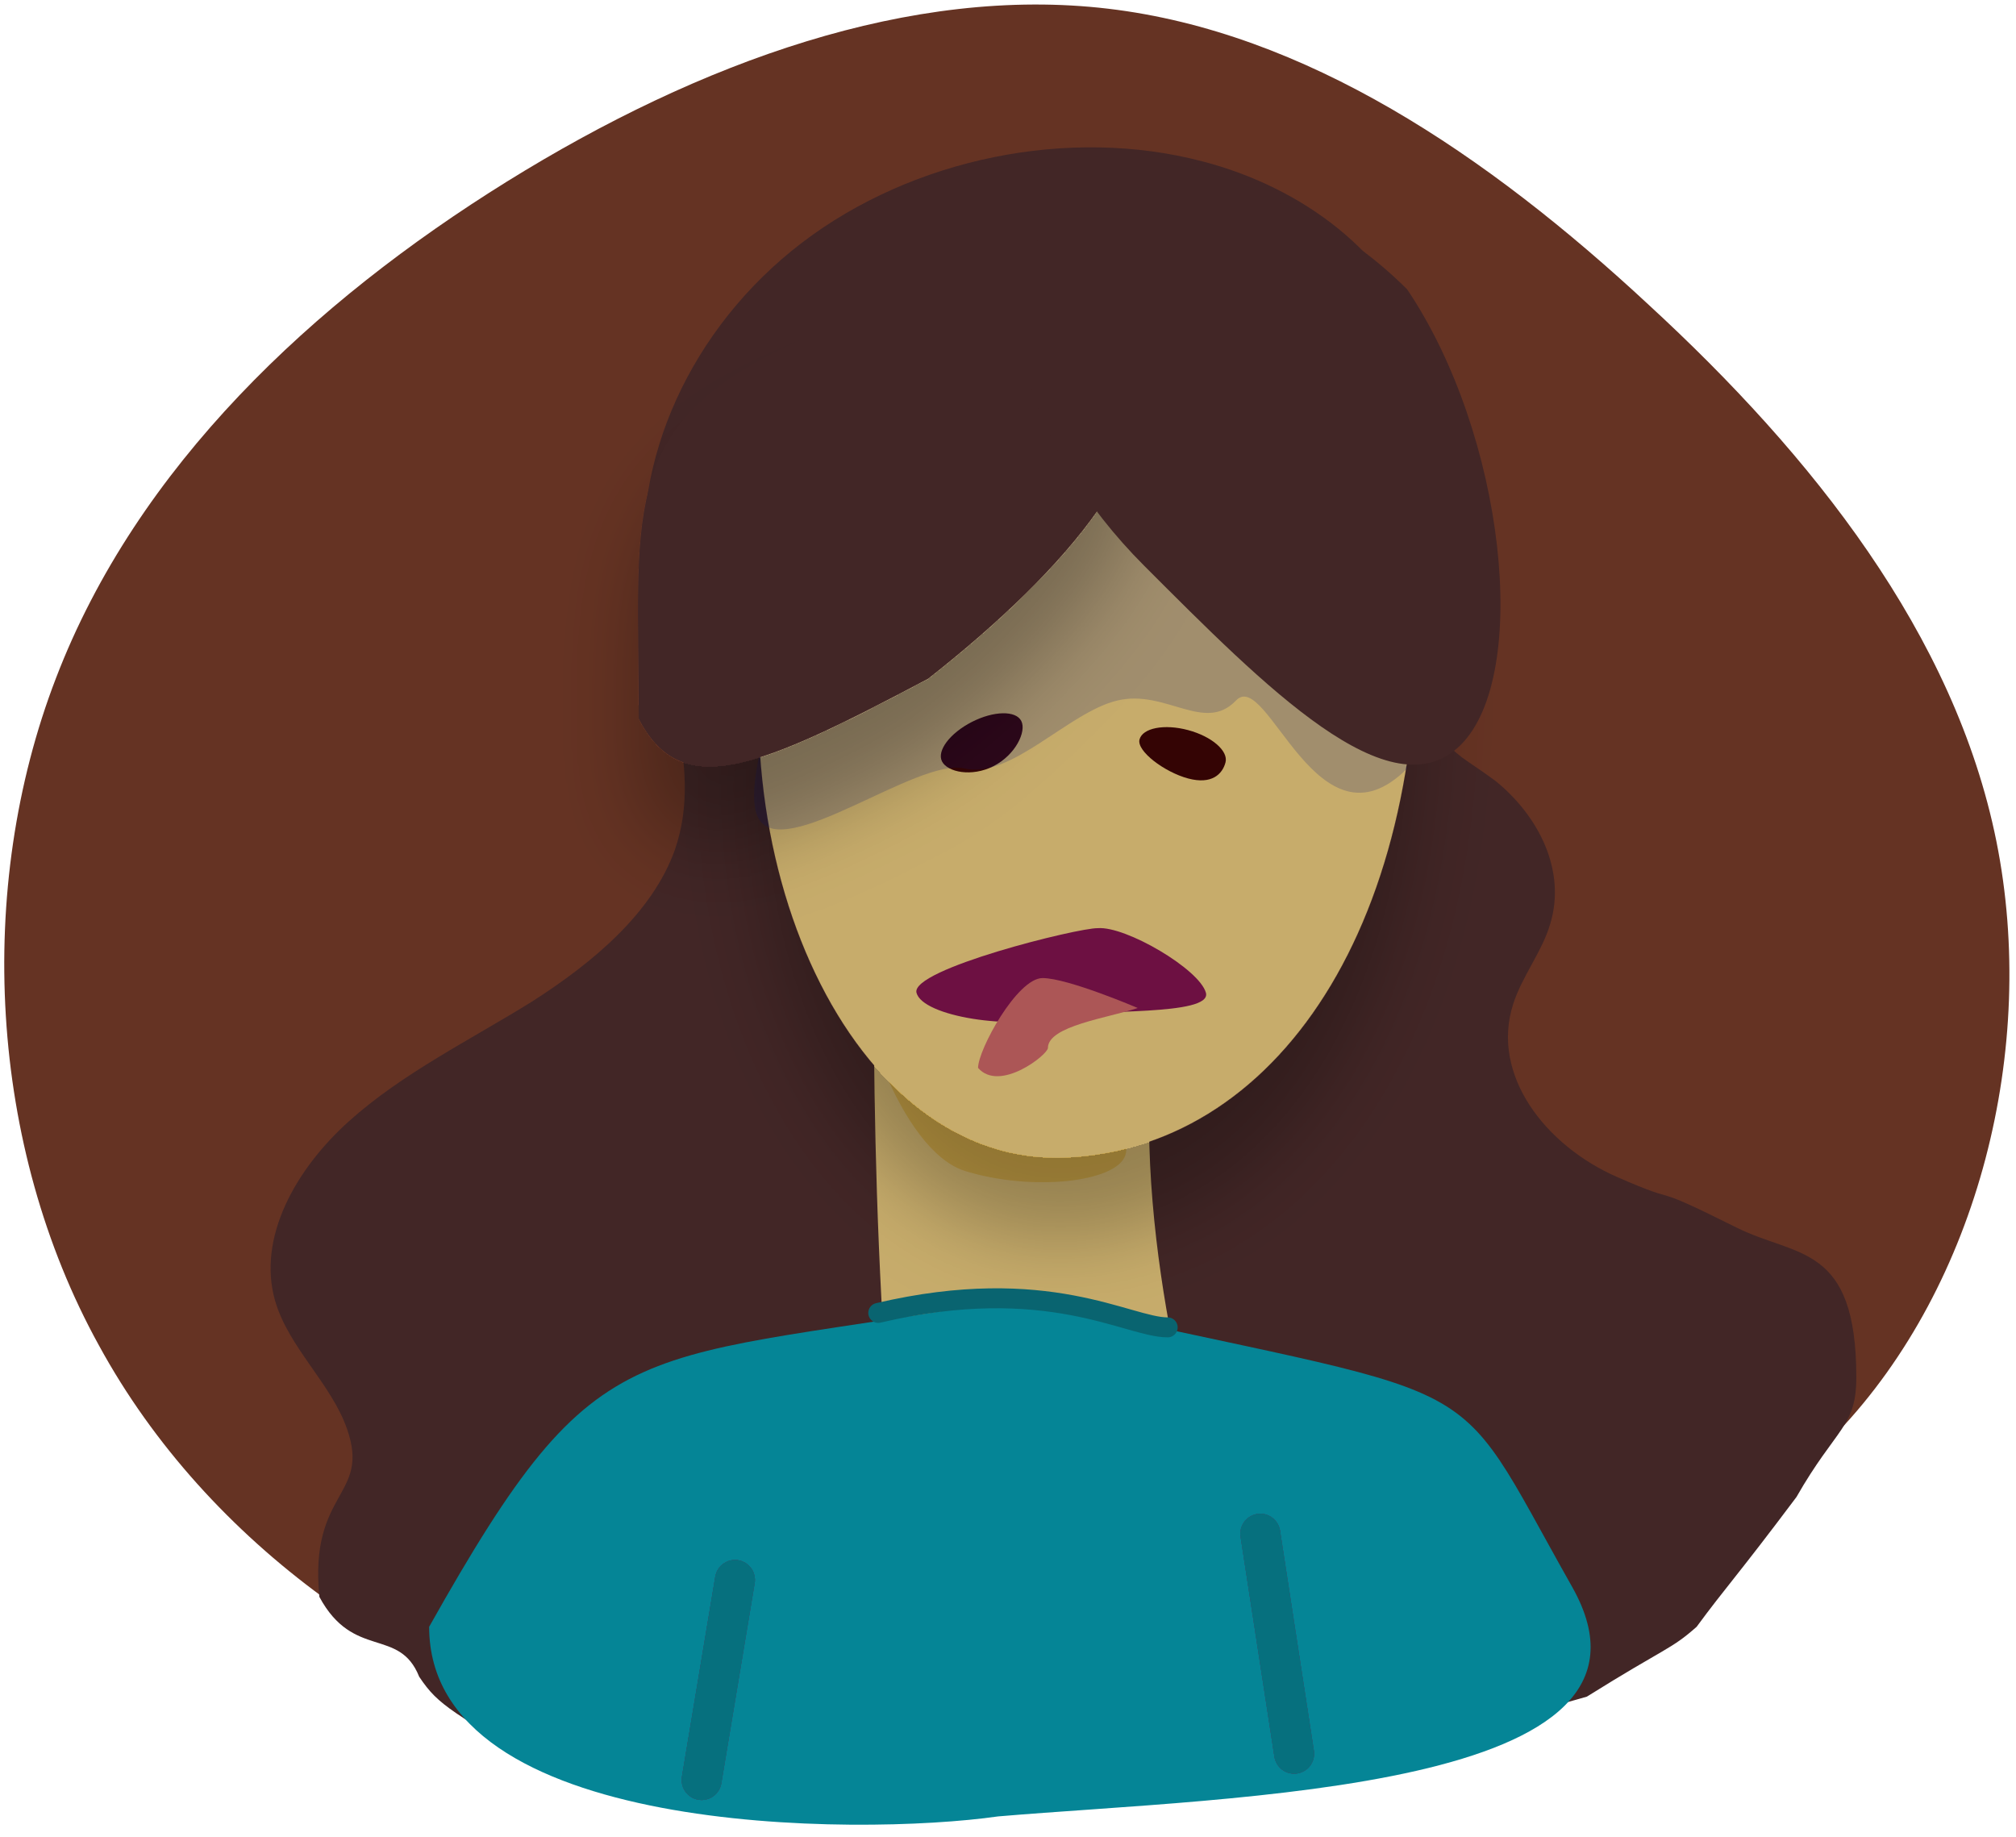
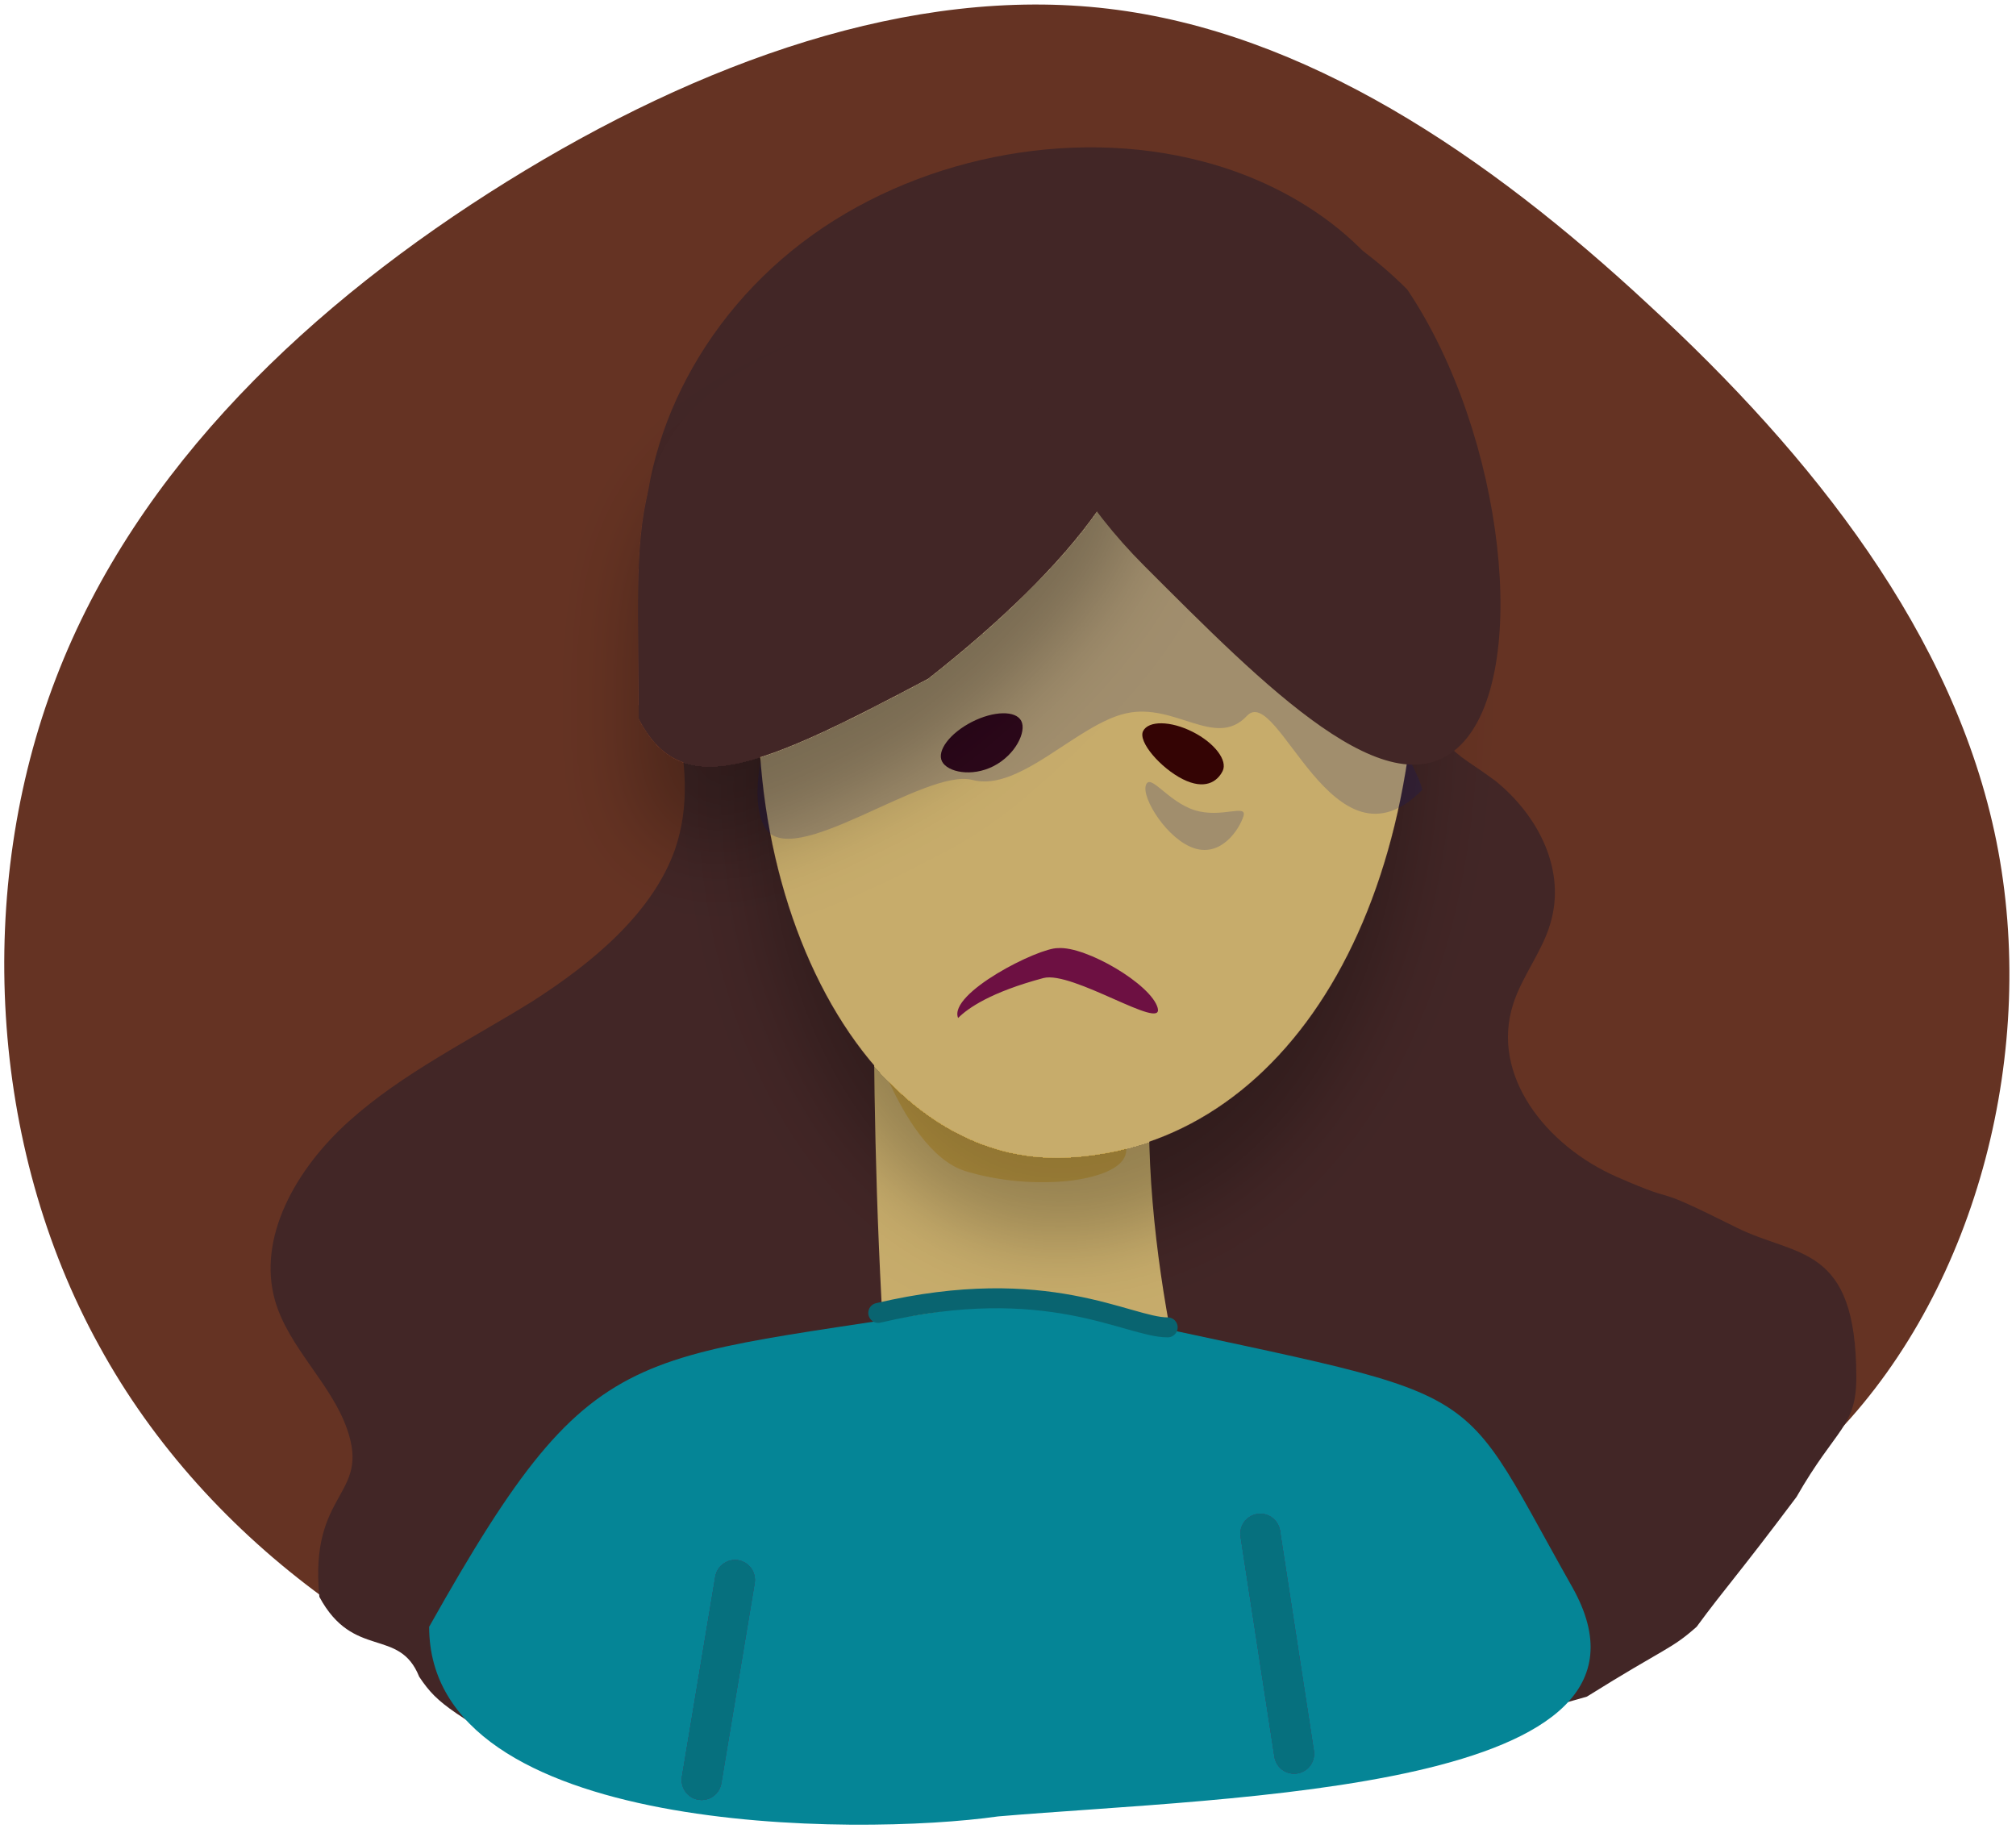
<svg xmlns="http://www.w3.org/2000/svg" width="101" height="92" viewBox="0 0 101 92" fill="none">
  <path d="M55.522 0.437C65.379 1.605 74.47 7.712 82.605 15.277C90.787 22.809 97.932 31.785 100.018 42.149C102.103 52.513 99.116 64.346 92.067 71.753C85.019 79.16 73.943 82.189 63.112 84.76C52.2 87.318 41.566 89.466 31.144 86.998C20.687 84.482 10.428 77.43 4.959 67.407C-0.557 57.419 -1.25 44.507 2.803 33.976C6.869 23.365 15.679 15.134 25.402 9.093C35.078 3.086 45.666 -0.732 55.522 0.437Z" fill="#653323" />
-   <path d="M73.55 38.163C69.764 35.601 74.38 34.224 72.361 29.535C73.793 26.164 72.049 19.658 71.204 17.172C69.65 12.714 65.303 9.398 60.235 8.083C53.569 6.331 45.731 7.92 40.176 12.161C34.62 16.401 31.569 23.114 32.375 29.306C32.938 33.754 35.327 38.145 33.816 42.56C32.689 45.731 29.718 48.218 26.651 50.179C23.532 52.116 20.157 53.767 17.479 56.175C14.801 58.583 12.889 62.004 13.776 65.147C14.456 67.519 16.596 69.305 17.393 71.607C18.568 74.987 15.481 74.668 16 80C17.706 83.168 20 81.5 21 84C22 85.5 22.631 85.722 28 89C35 91 35 90.5 41.5 91.302C59.741 90.66 61.845 90.006 79.5 85C83.5 82.5 83.7 82.653 85 81.5C86.474 79.496 87 79 90 75C92 71.5 93 71.5 93 69C93 62.292 90 63 87 61.5C82.237 59.119 84.571 60.525 81.009 58.964C77.447 57.402 74.658 53.865 75.812 50.293C76.252 48.917 77.263 47.664 77.661 46.299C78.476 43.644 77.113 40.904 74.931 39.13C74.54 38.842 74.097 38.528 73.55 38.163Z" fill="#422626" />
+   <path d="M73.55 38.163C69.764 35.601 74.38 34.224 72.361 29.535C73.793 26.164 72.049 19.658 71.204 17.172C69.65 12.714 65.303 9.398 60.235 8.083C53.569 6.331 45.731 7.92 40.176 12.161C34.62 16.401 31.569 23.114 32.375 29.306C32.938 33.754 35.327 38.145 33.816 42.56C32.69 45.731 29.718 48.218 26.651 50.179C23.532 52.116 20.157 53.767 17.479 56.175C14.801 58.583 12.889 62.004 13.776 65.147C14.456 67.519 16.596 69.305 17.393 71.607C18.568 74.987 15.481 74.668 16 80C17.706 83.168 20 81.5 21 84C22 85.5 22.631 85.722 28 89C35 91 35 90.5 41.5 91.302C59.741 90.66 61.845 90.006 79.5 85C83.5 82.5 83.7 82.653 85 81.5C86.474 79.496 87 79 90 75C92 71.5 93 71.5 93 69C93 62.292 90 63 87 61.5C82.237 59.119 84.571 60.525 81.009 58.964C77.447 57.402 74.658 53.865 75.812 50.293C76.252 48.917 77.263 47.664 77.661 46.299C78.476 43.644 77.113 40.904 74.931 39.13C74.54 38.842 74.097 38.528 73.55 38.163Z" fill="#422626" />
  <path d="M57.565 56.459C57.658 66.562 61.075 76.264 61.483 77.788C60.014 81.448 49.141 83.545 44.759 73.285C43.37 58.956 43.858 42.491 43.858 42.491L49.914 49.852L57.565 56.459Z" fill="#C7AC6B" />
  <path d="M56.382 57.865C55.957 59.235 51.688 59.7 48.354 58.666C45.02 57.633 42.688 49.852 43.113 48.483C43.538 47.113 44.84 51.026 51.115 53.514C54.449 54.548 56.807 56.496 56.382 57.865Z" fill="#C29D44" />
  <g filter="url(#filter0_d_0_1)">
    <path d="M70.9 28.118C71.966 45.499 64.367 57.418 53.501 57.985C42.635 58.553 35.533 42.803 38.8 28.118C46.399 15.064 56.768 14 56.768 14H63.301L70.9 28.118Z" fill="#C7AC6B" />
  </g>
-   <path d="M53.27 50.925C50.645 51.628 46.232 50.919 45.916 49.739C45.599 48.559 54.029 46.476 55 46.5C56.401 46.388 60.099 48.559 60.416 49.739C60.732 50.919 54.716 50.537 53.27 50.925Z" fill="#6D1042" />
-   <path d="M57 50.5C55.5 51 52.5 51.399 52.5 52.5C52.5 52.834 50.083 54.746 49 53.5C49 52.588 50.961 49 52.23 49C53.499 49 57 50.5 57 50.5Z" fill="#AC5656" />
-   <path d="M59.523 39C60.713 39.319 61.242 38.778 61.396 38.2C61.551 37.623 60.713 36.896 59.523 36.577C58.334 36.258 57.244 36.468 57.089 37.046C56.934 37.624 58.334 38.681 59.523 39Z" fill="#340404" />
+   <path d="M52.27 49C49.645 49.703 48.5 50.5 48 51C47.5 49.761 52.029 47.476 53 47.5C54.401 47.388 57.684 49.32 58 50.5C58.316 51.68 53.716 48.612 52.27 49Z" fill="#6D1042" />
+   <path d="M59.254 39.035C60.354 39.588 60.982 39.167 61.251 38.632C61.52 38.098 60.846 37.216 59.746 36.662C58.647 36.108 57.537 36.093 57.268 36.627C56.999 37.161 58.154 38.481 59.254 39.035Z" fill="#340404" />
+   <path d="M59.842 42.5C61.192 42.929 62.084 41.553 62.293 40.898C62.501 40.242 61.192 41.015 59.842 40.586C58.493 40.157 57.613 38.689 57.405 39.345C57.197 40 58.493 42.071 59.842 42.5Z" fill="#A18E6D" />
  <path d="M49.776 38.382C50.872 37.821 51.438 36.651 51.165 36.119C50.893 35.586 49.783 35.609 48.687 36.169C47.591 36.73 46.922 37.616 47.195 38.148C47.467 38.681 48.679 38.942 49.776 38.382Z" fill="#340404" />
-   <path d="M53.759 19.163C55.961 19.424 57.992 20.788 59.809 22.478C61.637 24.161 70.034 36.185 70.5 38.5C66 43 63.497 33.44 61.923 35.094C60.348 36.749 58.401 34.52 55.982 35.094C53.544 35.666 50.641 39.051 48.313 38.5C45.977 37.938 39.222 43.239 38 41C36.768 38.769 41.077 29.008 41.982 26.655C42.89 24.285 44.858 22.446 47.03 21.097C49.192 19.755 51.557 18.902 53.759 19.163Z" fill="#0B1577" fill-opacity="0.2" />
+   <path d="M53.823 19.253C56.065 19.571 58.158 21.023 60.042 22.807C61.936 24.583 70.732 37.17 71.257 39.568C66.786 44.109 64.031 34.194 62.469 35.865C60.906 37.537 58.879 35.194 56.434 35.733C53.971 36.268 51.098 39.696 48.721 39.075C46.335 38.444 39.592 43.761 38.301 41.424C36.685 38.5 41.159 29.125 42.027 26.719C42.897 24.294 44.855 22.442 47.031 21.098C49.197 19.762 51.58 18.935 53.823 19.253Z" fill="#0B1577" fill-opacity="0.2" />
  <g filter="url(#filter1_d_0_1)">
    <path d="M46.5 34C38 38.5 34.14 40.178 32 36C32 26 31.034 21.66 38.778 17.692C46.522 13.725 54.535 13.896 56.675 18.074C58.816 22.252 53.5 28.5 46.5 34Z" fill="#422626" />
  </g>
  <path d="M57.328 28.349C51.292 22.313 49.243 14.576 52.751 11.067C56.259 7.559 64.464 8.464 70.5 14.5C75.405 21.793 76.694 33.806 73.185 37.315C69.677 40.823 63.364 34.385 57.328 28.349Z" fill="#422626" />
  <path d="M78.763 79.5C84.554 89.745 61.737 90 50 91C43 92 21.5 92 21.5 81.5C30.208 66 31.471 68.5 51.263 65C75.471 70.5 72.263 68 78.763 79.5Z" fill="#058596" />
  <path d="M44 65.775C52.5 63.776 56.5 66.5 58.5 66.5" stroke="#096470" stroke-linecap="round" />
  <line x1="36.822" y1="79.151" x2="35.151" y2="89.178" stroke="#315473" stroke-width="2" stroke-linecap="round" />
  <line x1="36.822" y1="79.151" x2="35.151" y2="89.178" stroke="#315473" stroke-width="2" stroke-linecap="round" />
  <line x1="36.822" y1="79.151" x2="35.151" y2="89.178" stroke="#315473" stroke-width="2" stroke-linecap="round" />
  <line x1="36.822" y1="79.151" x2="35.151" y2="89.178" stroke="#06707E" stroke-width="2" stroke-linecap="round" />
  <line x1="63.14" y1="76.836" x2="64.836" y2="87.86" stroke="#315473" stroke-width="2" stroke-linecap="round" />
  <line x1="63.14" y1="76.836" x2="64.836" y2="87.86" stroke="#315473" stroke-width="2" stroke-linecap="round" />
  <line x1="63.14" y1="76.836" x2="64.836" y2="87.86" stroke="#315473" stroke-width="2" stroke-linecap="round" />
  <line x1="63.14" y1="76.836" x2="64.836" y2="87.86" stroke="#06707E" stroke-width="2" stroke-linecap="round" />
  <defs>
    <filter id="filter0_d_0_1" x="34" y="14" width="41" height="52" filterUnits="userSpaceOnUse" color-interpolation-filters="sRGB">
      <feFlood flood-opacity="0" result="BackgroundImageFix" />
      <feColorMatrix in="SourceAlpha" type="matrix" values="0 0 0 0 0 0 0 0 0 0 0 0 0 0 0 0 0 0 127 0" result="hardAlpha" />
      <feOffset dy="4" />
      <feGaussianBlur stdDeviation="2" />
      <feComposite in2="hardAlpha" operator="out" />
      <feColorMatrix type="matrix" values="0 0 0 0 0 0 0 0 0 0 0 0 0 0 0 0 0 0 0.25 0" />
      <feBlend mode="normal" in2="BackgroundImageFix" result="effect1_dropShadow_0_1" />
      <feBlend mode="normal" in="SourceGraphic" in2="effect1_dropShadow_0_1" result="shape" />
    </filter>
    <filter id="filter1_d_0_1" x="27.961" y="14.825" width="33.193" height="31.572" filterUnits="userSpaceOnUse" color-interpolation-filters="sRGB">
      <feFlood flood-opacity="0" result="BackgroundImageFix" />
      <feColorMatrix in="SourceAlpha" type="matrix" values="0 0 0 0 0 0 0 0 0 0 0 0 0 0 0 0 0 0 127 0" result="hardAlpha" />
      <feOffset dy="4" />
      <feGaussianBlur stdDeviation="2" />
      <feComposite in2="hardAlpha" operator="out" />
      <feColorMatrix type="matrix" values="0 0 0 0 0 0 0 0 0 0 0 0 0 0 0 0 0 0 0.25 0" />
      <feBlend mode="normal" in2="BackgroundImageFix" result="effect1_dropShadow_0_1" />
      <feBlend mode="normal" in="SourceGraphic" in2="effect1_dropShadow_0_1" result="shape" />
    </filter>
  </defs>
</svg>
